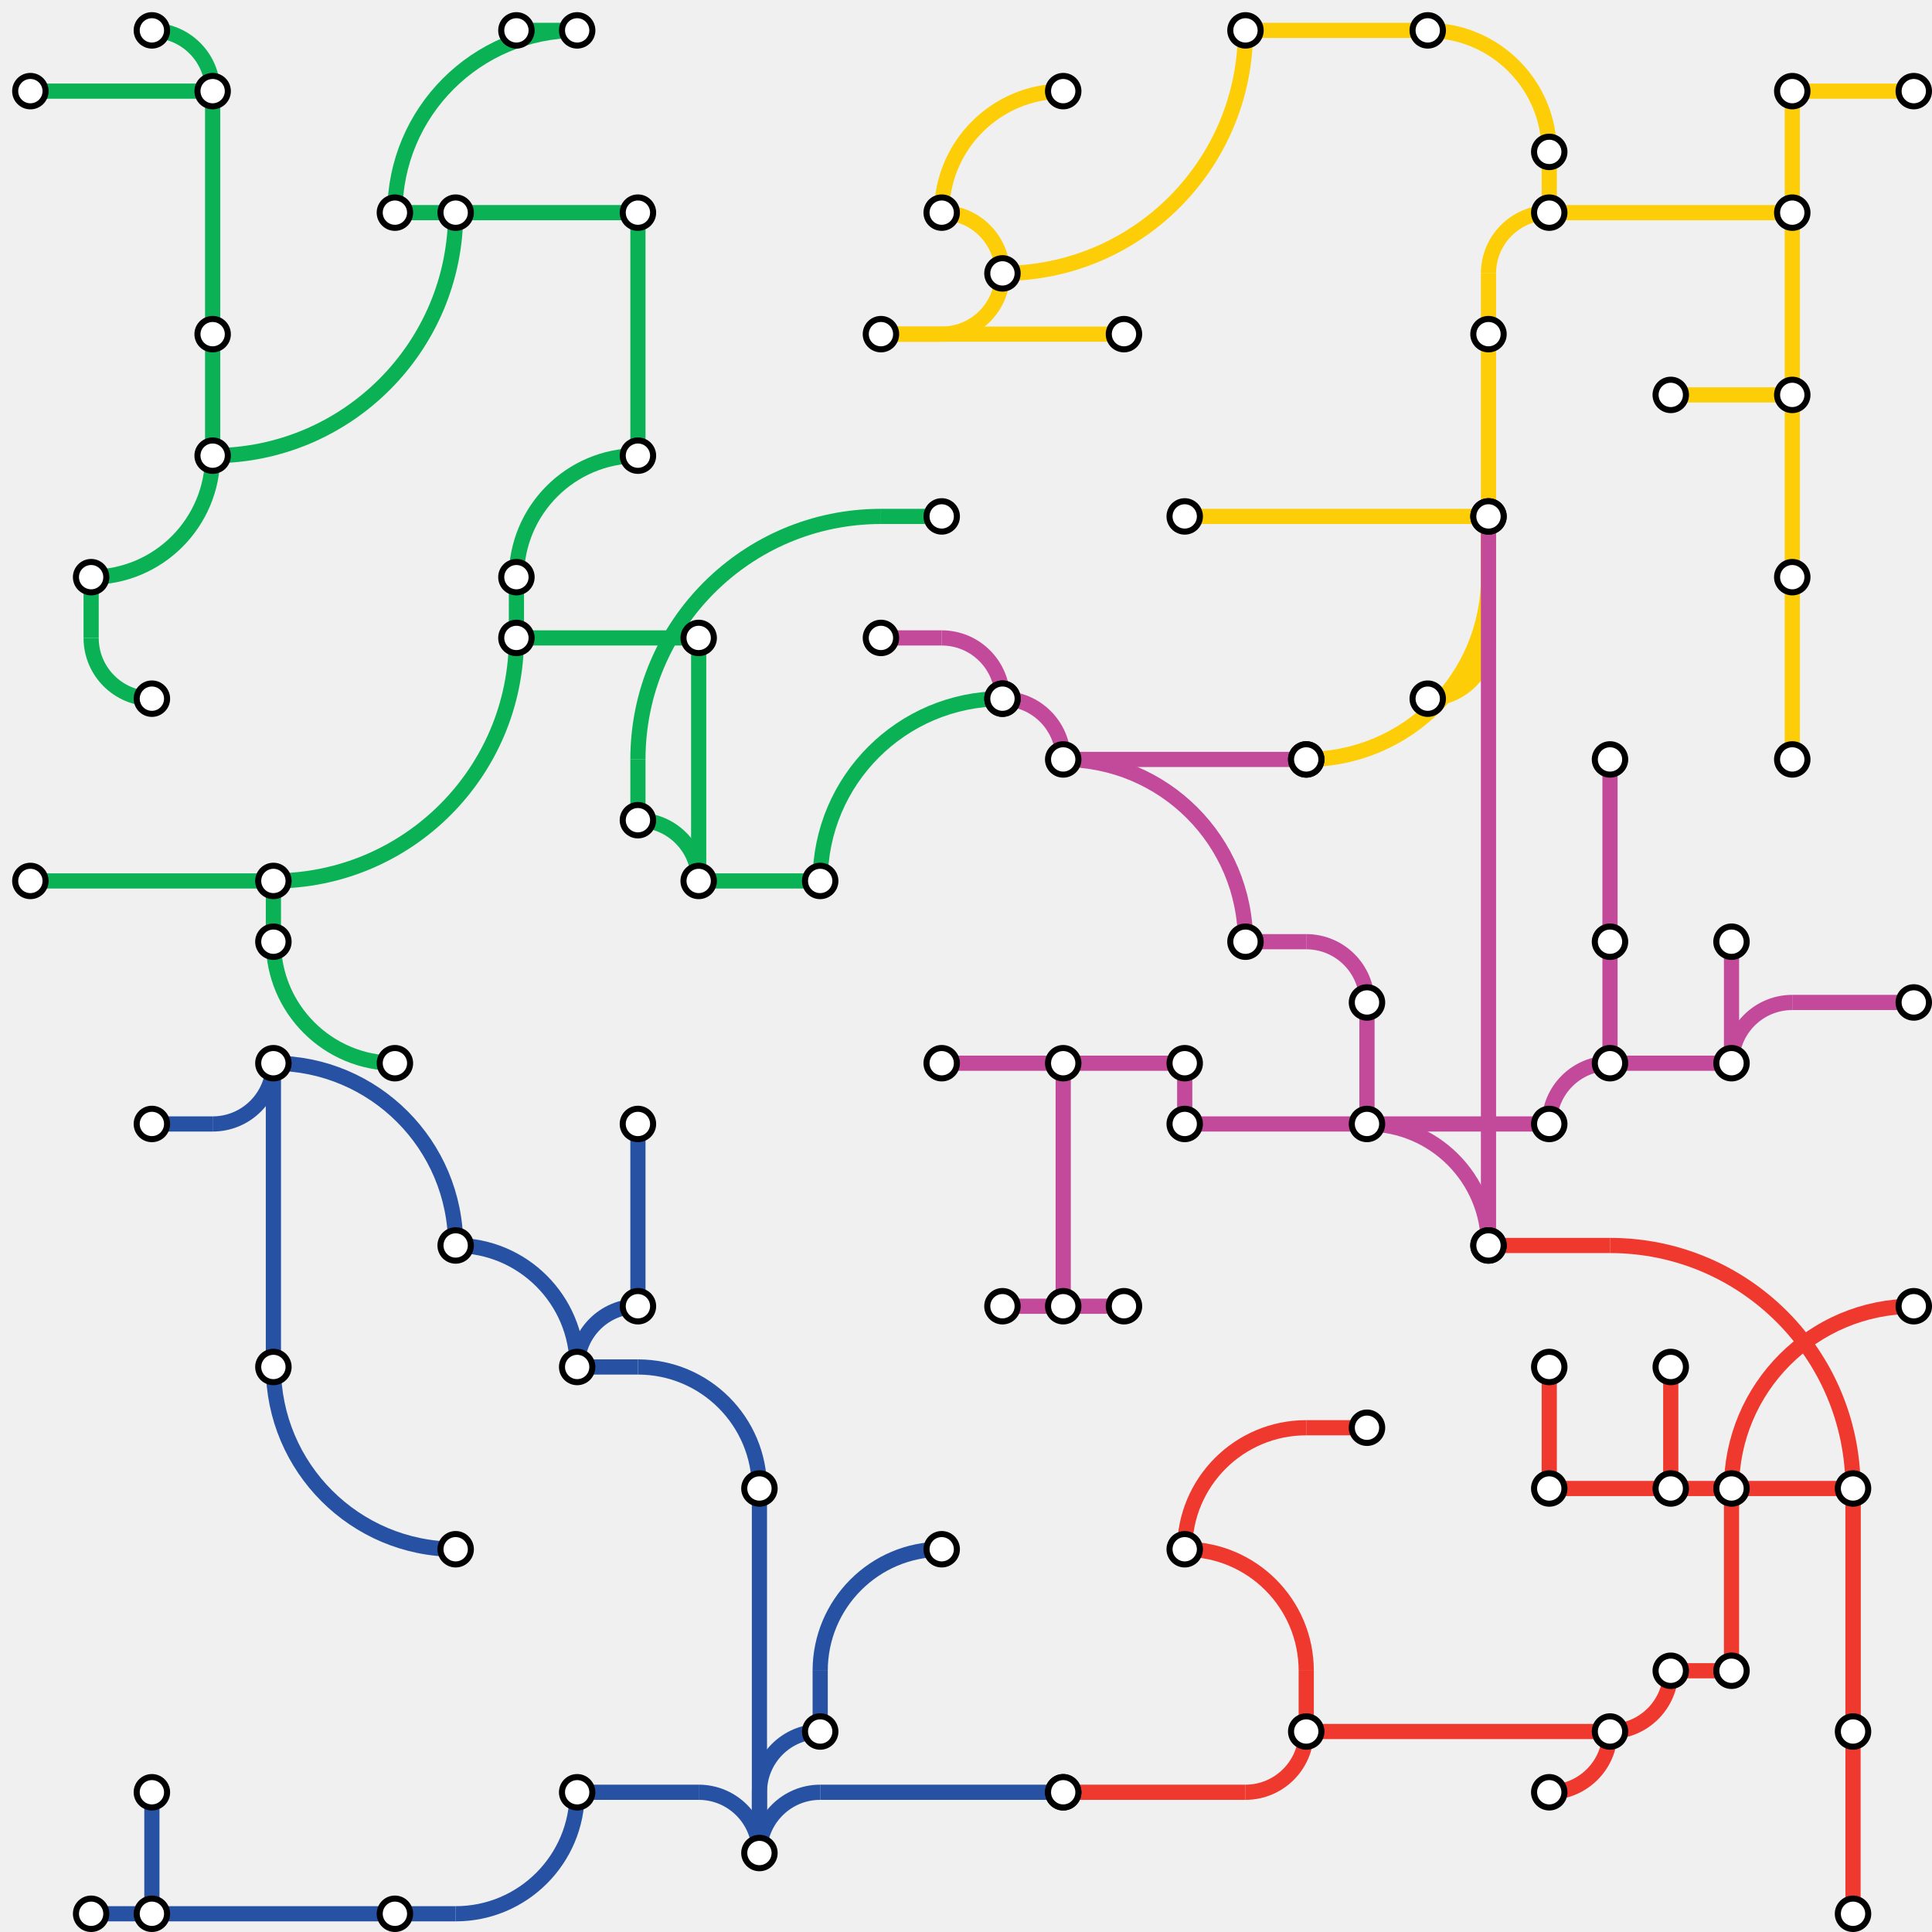
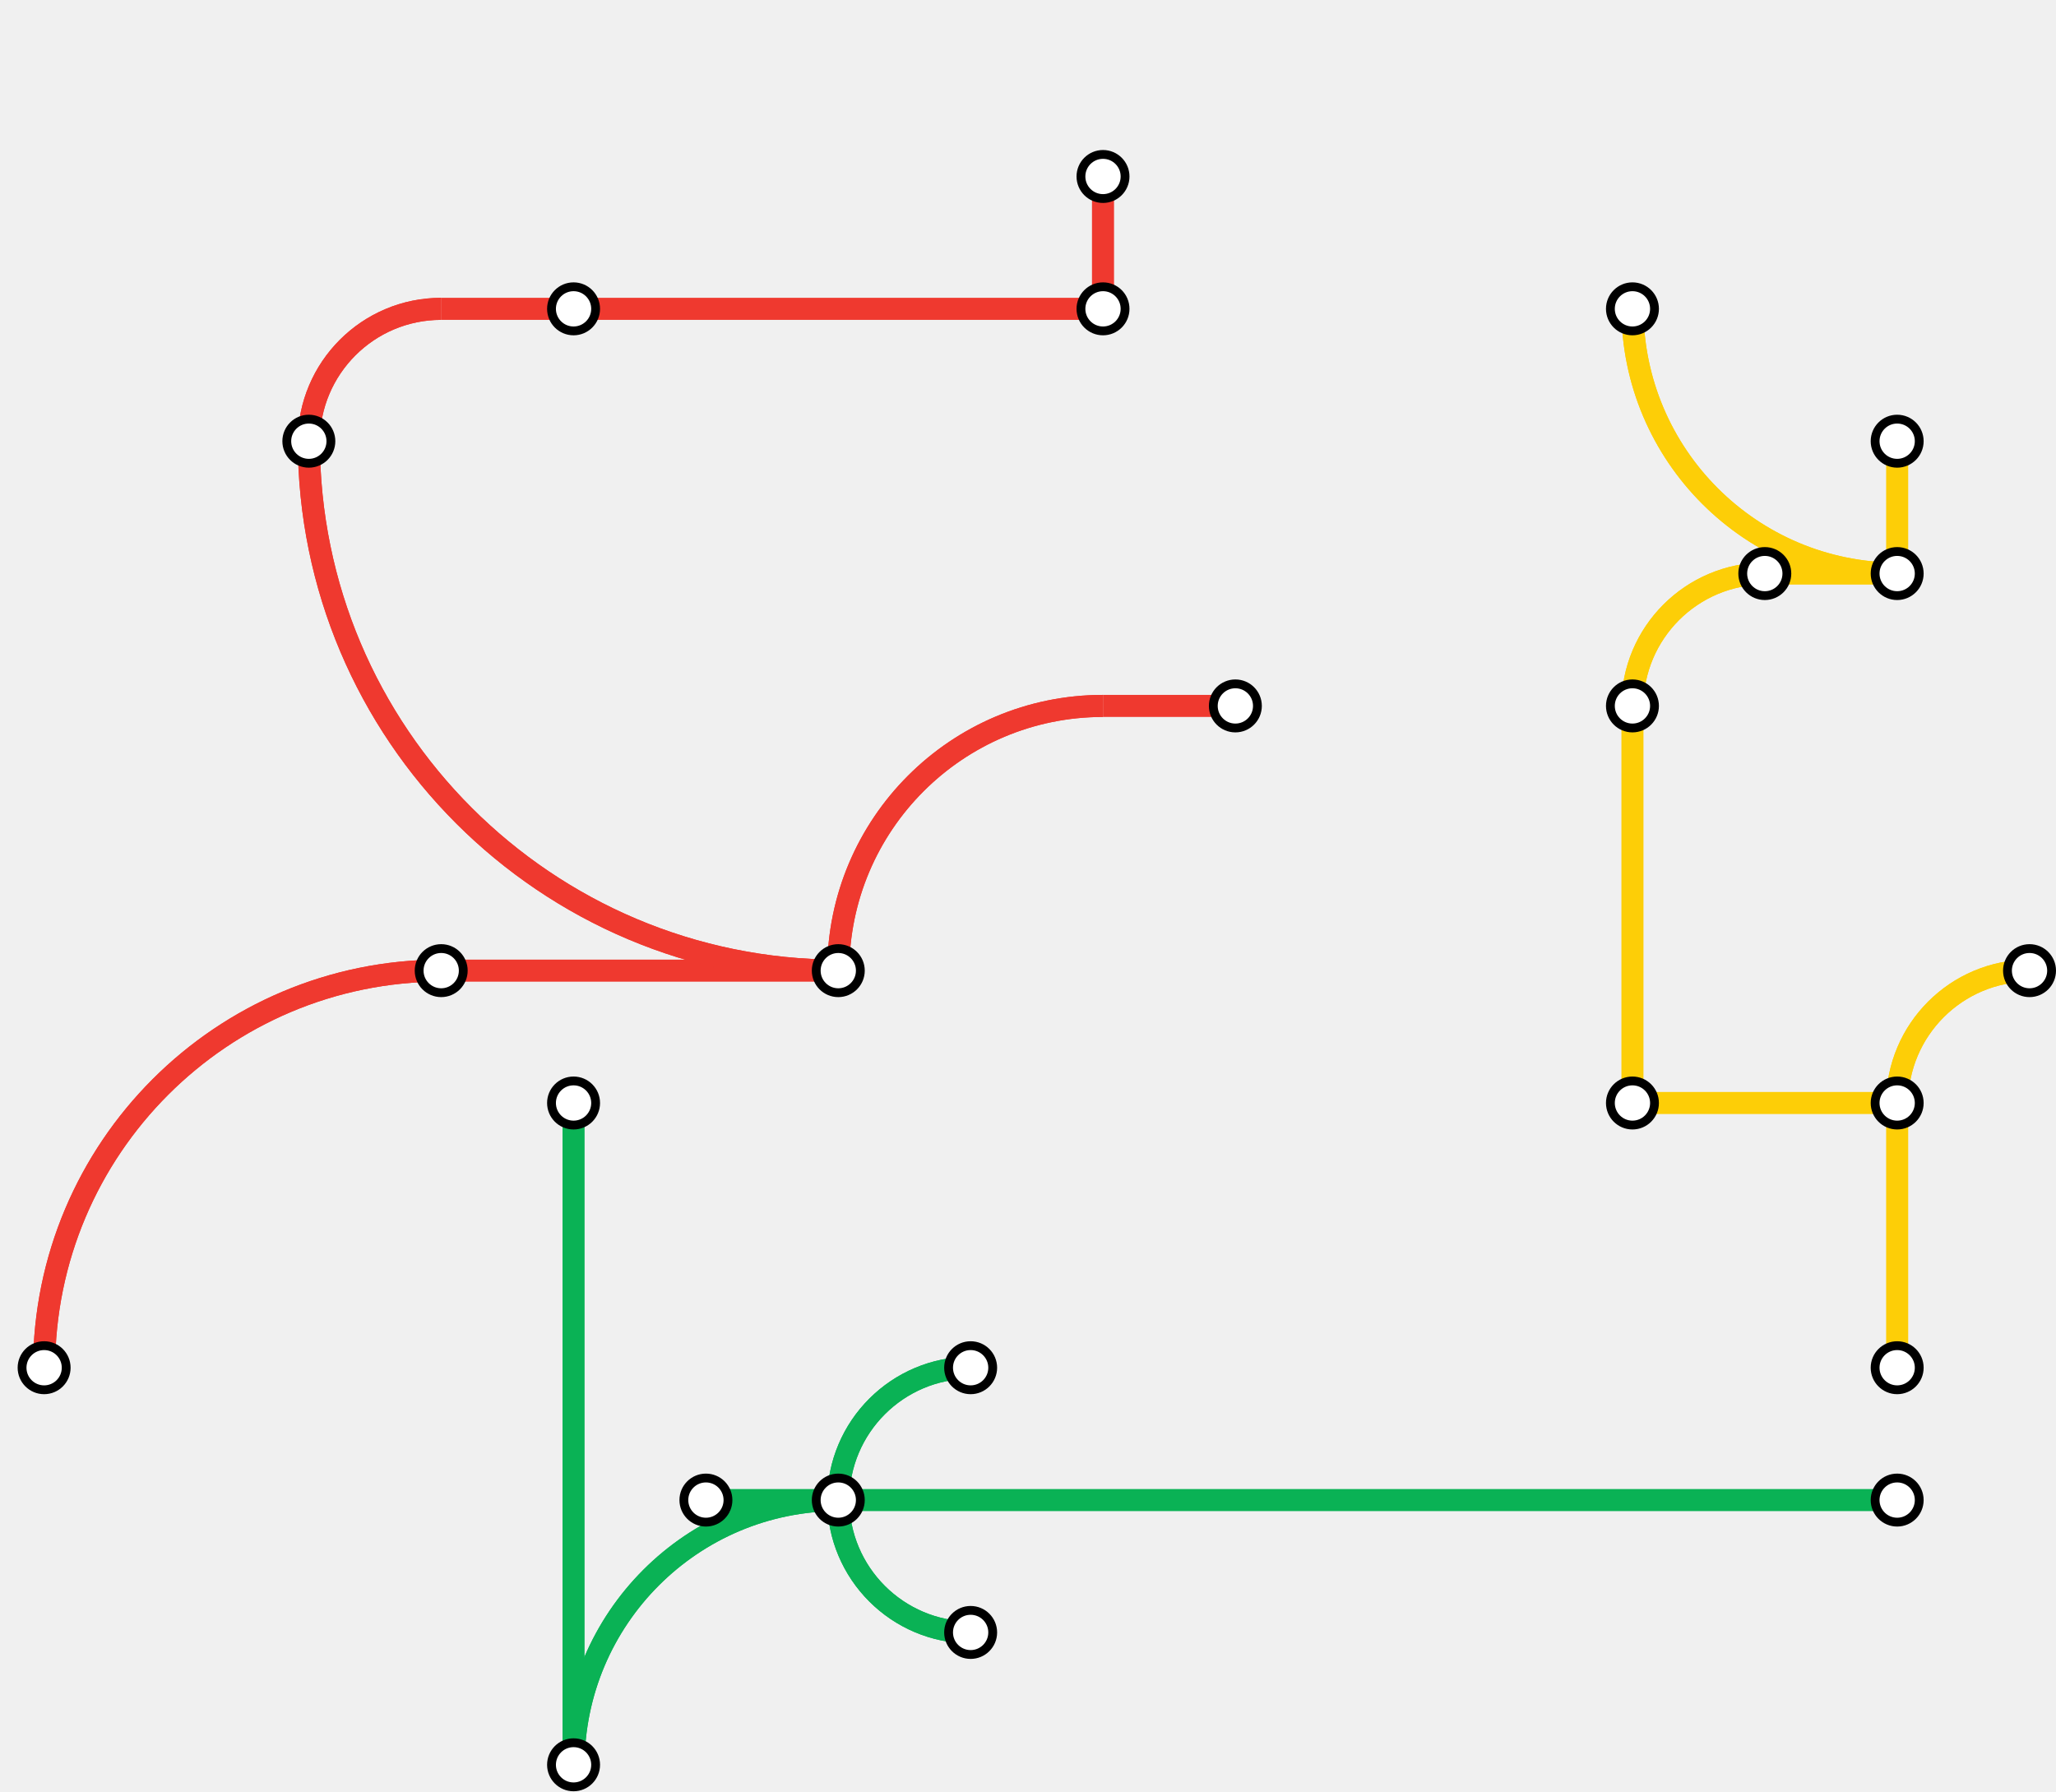
<svg xmlns="http://www.w3.org/2000/svg" baseProfile="tiny" height="100%" version="1.2" width="100%">
  <defs />
-   <line stroke="#fdce07" stroke-width="5" x1="490.0" x2="490.0" y1="170.0" y2="110.0" />
-   <path d="M 490.0,90.0 a 20.0,20.0 0 0,1 20.0,-20.0" fill="none" stroke="#fdce07" stroke-width="5" />
-   <line stroke="#fdce07" stroke-width="5" x1="490.0" x2="490.0" y1="110.0" y2="90.0" />
-   <line stroke="#fdce07" stroke-width="5" x1="510.0" x2="510.0" y1="70.0" y2="70.0" />
-   <line stroke="#fdce07" stroke-width="5" x1="510.0" x2="510.0" y1="70.0" y2="50.0" />
-   <path d="M 510.0,50.0 a 40.0,40.0 0 0,0 -40.0,-40.0" fill="none" stroke="#fdce07" stroke-width="5" />
-   <line stroke="#fdce07" stroke-width="5" x1="510.0" x2="510.0" y1="50.0" y2="50.0" />
-   <line stroke="#fdce07" stroke-width="5" x1="470.0" x2="470.0" y1="10.0" y2="10.0" />
-   <line stroke="#fdce07" stroke-width="5" x1="470.0" x2="410.0" y1="10.0" y2="10.0" />
-   <line stroke="#fdce07" stroke-width="5" x1="510.0" x2="590.0" y1="70.0" y2="70.0" />
-   <line stroke="#fdce07" stroke-width="5" x1="590.0" x2="590.0" y1="70.0" y2="30.0" />
-   <line stroke="#fdce07" stroke-width="5" x1="590.0" x2="630.0" y1="30.0" y2="30.0" />
-   <line stroke="#fdce07" stroke-width="5" x1="590.0" x2="590.0" y1="70.0" y2="130.0" />
-   <line stroke="#fdce07" stroke-width="5" x1="590.0" x2="550.0" y1="130.0" y2="130.0" />
-   <line stroke="#fdce07" stroke-width="5" x1="590.0" x2="590.0" y1="130.0" y2="190.0" />
-   <line stroke="#fdce07" stroke-width="5" x1="590.0" x2="590.0" y1="190.0" y2="250.0" />
-   <line stroke="#fdce07" stroke-width="5" x1="490.0" x2="390.0" y1="170.0" y2="170.0" />
-   <path d="M 410.0,10.0 a 80.0,80.0 0 0,1 -80.0,80.0" fill="none" stroke="#fdce07" stroke-width="5" />
-   <line stroke="#fdce07" stroke-width="5" x1="410.0" x2="410.0" y1="10.0" y2="10.0" />
-   <line stroke="#fdce07" stroke-width="5" x1="330.0" x2="330.0" y1="90.0" y2="90.0" />
-   <path d="M 330.0,90.0 a 20.0,20.0 0 0,0 -20.0,-20.0" fill="none" stroke="#fdce07" stroke-width="5" />
-   <line stroke="#fdce07" stroke-width="5" x1="330.0" x2="330.0" y1="90.0" y2="90.0" />
-   <line stroke="#fdce07" stroke-width="5" x1="310.0" x2="310.0" y1="70.0" y2="70.0" />
-   <path d="M 310.0,70.0 a 40.0,40.0 0 0,1 40.0,-40.0" fill="none" stroke="#fdce07" stroke-width="5" />
-   <line stroke="#fdce07" stroke-width="5" x1="310.0" x2="310.0" y1="70.0" y2="70.0" />
-   <line stroke="#fdce07" stroke-width="5" x1="350.0" x2="350.0" y1="30.0" y2="30.0" />
-   <path d="M 330.0,90.0 a 20.0,20.0 0 0,1 -20.0,20.0" fill="none" stroke="#fdce07" stroke-width="5" />
-   <line stroke="#fdce07" stroke-width="5" x1="330.0" x2="330.0" y1="90.0" y2="90.0" />
-   <line stroke="#fdce07" stroke-width="5" x1="310.0" x2="290.0" y1="110.0" y2="110.0" />
-   <line stroke="#fdce07" stroke-width="5" x1="290.0" x2="370.0" y1="110.0" y2="110.0" />
-   <path d="M 490.0,210.0 a 20.0,20.0 0 0,1 -20.0,20.0" fill="none" stroke="#fdce07" stroke-width="5" />
-   <line stroke="#fdce07" stroke-width="5" x1="490.0" x2="490.0" y1="170.0" y2="210.0" />
-   <line stroke="#fdce07" stroke-width="5" x1="470.0" x2="470.0" y1="230.0" y2="230.0" />
-   <path d="M 490.0,190.0 a 60.0,60.0 0 0,1 -60.0,60.0" fill="none" stroke="#fdce07" stroke-width="5" />
-   <line stroke="#fdce07" stroke-width="5" x1="490.0" x2="490.0" y1="170.0" y2="190.0" />
+   <path d="M 370.0,160.0 a 30.0,30.0 0 0,1 30.0,-30.0" fill="none" stroke="#fdce07" stroke-width="5" />
+   <line stroke="#fdce07" stroke-width="5" x1="370.0" x2="370.0" y1="160.0" y2="160.0" />
+   <path d="M 370.0,160.0 a 30.0,30.0 0 0,1 30.0,-30.0" fill="none" stroke="#fdce07" stroke-width="5" />
+   <line stroke="#fdce07" stroke-width="5" x1="400.0" x2="400.0" y1="130.0" y2="130.0" />
+   <line stroke="#fdce07" stroke-width="5" x1="400.0" x2="430.0" y1="130.0" y2="130.0" />
+   <line stroke="#fdce07" stroke-width="5" x1="430.0" x2="430.0" y1="130.0" y2="100.0" />
+   <path d="M 430.0,130.0 a 60.0,60.0 0 0,1 -60.0,-60.0" fill="none" stroke="#fdce07" stroke-width="5" />
+   <line stroke="#fdce07" stroke-width="5" x1="430.0" x2="430.0" y1="130.0" y2="130.0" />
+   <path d="M 430.0,130.0 a 60.0,60.0 0 0,1 -60.0,-60.0" fill="none" stroke="#fdce07" stroke-width="5" />
+   <line stroke="#fdce07" stroke-width="5" x1="370.0" x2="370.0" y1="70.0" y2="70.0" />
+   <line stroke="#fdce07" stroke-width="5" x1="370.0" x2="370.0" y1="160.0" y2="250.0" />
+   <line stroke="#fdce07" stroke-width="5" x1="370.0" x2="430.0" y1="250.0" y2="250.0" />
+   <path d="M 430.0,250.0 a 30.0,30.0 0 0,1 30.0,-30.0" fill="none" stroke="#fdce07" stroke-width="5" />
  <line stroke="#fdce07" stroke-width="5" x1="430.0" x2="430.0" y1="250.0" y2="250.0" />
-   <line stroke="#ef392f" stroke-width="5" x1="610.0" x2="610.0" y1="570.0" y2="630.0" />
-   <line stroke="#ef392f" stroke-width="5" x1="610.0" x2="610.0" y1="570.0" y2="490.0" />
-   <line stroke="#ef392f" stroke-width="5" x1="610.0" x2="570.0" y1="490.0" y2="490.0" />
-   <line stroke="#ef392f" stroke-width="5" x1="570.0" x2="550.0" y1="490.0" y2="490.0" />
-   <line stroke="#ef392f" stroke-width="5" x1="550.0" x2="550.0" y1="490.0" y2="450.0" />
-   <line stroke="#ef392f" stroke-width="5" x1="550.0" x2="510.0" y1="490.0" y2="490.0" />
-   <line stroke="#ef392f" stroke-width="5" x1="510.0" x2="510.0" y1="490.0" y2="450.0" />
-   <line stroke="#ef392f" stroke-width="5" x1="570.0" x2="570.0" y1="490.0" y2="550.0" />
-   <line stroke="#ef392f" stroke-width="5" x1="570.0" x2="550.0" y1="550.0" y2="550.0" />
-   <path d="M 550.0,550.0 a 20.0,20.0 0 0,1 -20.0,20.0" fill="none" stroke="#ef392f" stroke-width="5" />
-   <line stroke="#ef392f" stroke-width="5" x1="550.0" x2="550.0" y1="550.0" y2="550.0" />
-   <line stroke="#ef392f" stroke-width="5" x1="530.0" x2="530.0" y1="570.0" y2="570.0" />
-   <path d="M 530.0,570.0 a 20.0,20.0 0 0,1 -20.0,20.0" fill="none" stroke="#ef392f" stroke-width="5" />
-   <line stroke="#ef392f" stroke-width="5" x1="530.0" x2="530.0" y1="570.0" y2="570.0" />
-   <line stroke="#ef392f" stroke-width="5" x1="510.0" x2="510.0" y1="590.0" y2="590.0" />
-   <path d="M 570.0,490.0 a 60.0,60.0 0 0,1 60.0,-60.0" fill="none" stroke="#ef392f" stroke-width="5" />
-   <line stroke="#ef392f" stroke-width="5" x1="570.0" x2="570.0" y1="490.0" y2="490.0" />
-   <line stroke="#ef392f" stroke-width="5" x1="630.0" x2="630.0" y1="430.0" y2="430.0" />
-   <line stroke="#ef392f" stroke-width="5" x1="530.0" x2="430.0" y1="570.0" y2="570.0" />
-   <path d="M 430.0,550.0 a 40.0,40.0 0 0,0 -40.0,-40.0" fill="none" stroke="#ef392f" stroke-width="5" />
-   <line stroke="#ef392f" stroke-width="5" x1="430.0" x2="430.0" y1="570.0" y2="550.0" />
-   <line stroke="#ef392f" stroke-width="5" x1="390.0" x2="390.0" y1="510.0" y2="510.0" />
-   <path d="M 390.0,510.0 a 40.0,40.0 0 0,1 40.0,-40.0" fill="none" stroke="#ef392f" stroke-width="5" />
-   <line stroke="#ef392f" stroke-width="5" x1="390.0" x2="390.0" y1="510.0" y2="510.0" />
-   <line stroke="#ef392f" stroke-width="5" x1="430.0" x2="450.0" y1="470.0" y2="470.0" />
-   <path d="M 430.0,570.0 a 20.0,20.0 0 0,1 -20.0,20.0" fill="none" stroke="#ef392f" stroke-width="5" />
-   <line stroke="#ef392f" stroke-width="5" x1="430.0" x2="430.0" y1="570.0" y2="570.0" />
-   <line stroke="#ef392f" stroke-width="5" x1="410.0" x2="350.0" y1="590.0" y2="590.0" />
-   <path d="M 610.0,490.0 a 80.0,80.0 0 0,0 -80.0,-80.0" fill="none" stroke="#ef392f" stroke-width="5" />
-   <line stroke="#ef392f" stroke-width="5" x1="610.0" x2="610.0" y1="570.0" y2="490.0" />
-   <line stroke="#ef392f" stroke-width="5" x1="530.0" x2="490.0" y1="410.0" y2="410.0" />
-   <line stroke="#0ab255" stroke-width="5" x1="270.0" x2="230.0" y1="290.0" y2="290.0" />
-   <path d="M 230.0,290.0 a 20.0,20.0 0 0,0 -20.0,-20.0" fill="none" stroke="#0ab255" stroke-width="5" />
-   <line stroke="#0ab255" stroke-width="5" x1="230.0" x2="230.0" y1="290.0" y2="290.0" />
-   <line stroke="#0ab255" stroke-width="5" x1="210.0" x2="210.0" y1="270.0" y2="270.0" />
-   <line stroke="#0ab255" stroke-width="5" x1="230.0" x2="230.0" y1="290.0" y2="210.0" />
-   <line stroke="#0ab255" stroke-width="5" x1="230.0" x2="170.0" y1="210.0" y2="210.0" />
-   <line stroke="#0ab255" stroke-width="5" x1="170.0" x2="170.0" y1="210.0" y2="190.0" />
-   <path d="M 170.0,190.0 a 40.0,40.0 0 0,1 40.0,-40.0" fill="none" stroke="#0ab255" stroke-width="5" />
-   <line stroke="#0ab255" stroke-width="5" x1="170.0" x2="170.0" y1="190.0" y2="190.0" />
-   <line stroke="#0ab255" stroke-width="5" x1="210.0" x2="210.0" y1="150.0" y2="150.0" />
-   <line stroke="#0ab255" stroke-width="5" x1="210.0" x2="210.0" y1="150.0" y2="70.0" />
-   <line stroke="#0ab255" stroke-width="5" x1="210.0" x2="150.0" y1="70.0" y2="70.0" />
-   <line stroke="#0ab255" stroke-width="5" x1="150.0" x2="130.0" y1="70.0" y2="70.0" />
-   <path d="M 130.0,70.0 a 60.0,60.0 0 0,1 60.0,-60.0" fill="none" stroke="#0ab255" stroke-width="5" />
-   <line stroke="#0ab255" stroke-width="5" x1="130.0" x2="130.0" y1="70.0" y2="70.0" />
-   <line stroke="#0ab255" stroke-width="5" x1="190.0" x2="190.0" y1="10.0" y2="10.0" />
-   <line stroke="#0ab255" stroke-width="5" x1="190.0" x2="170.0" y1="10.0" y2="10.0" />
-   <path d="M 170.0,210.0 a 80.0,80.0 0 0,1 -80.0,80.0" fill="none" stroke="#0ab255" stroke-width="5" />
-   <line stroke="#0ab255" stroke-width="5" x1="170.0" x2="170.0" y1="210.0" y2="210.0" />
-   <line stroke="#0ab255" stroke-width="5" x1="90.0" x2="90.0" y1="290.0" y2="290.0" />
-   <line stroke="#0ab255" stroke-width="5" x1="90.0" x2="90.0" y1="290.0" y2="310.0" />
-   <path d="M 90.0,310.0 a 40.0,40.0 0 0,0 40.0,40.0" fill="none" stroke="#0ab255" stroke-width="5" />
-   <line stroke="#0ab255" stroke-width="5" x1="90.0" x2="90.0" y1="310.0" y2="310.0" />
-   <line stroke="#0ab255" stroke-width="5" x1="130.0" x2="130.0" y1="350.0" y2="350.0" />
-   <line stroke="#0ab255" stroke-width="5" x1="90.0" x2="10.0" y1="290.0" y2="290.0" />
-   <path d="M 150.0,70.0 a 80.0,80.0 0 0,1 -80.0,80.0" fill="none" stroke="#0ab255" stroke-width="5" />
-   <line stroke="#0ab255" stroke-width="5" x1="150.0" x2="150.0" y1="70.0" y2="70.0" />
-   <line stroke="#0ab255" stroke-width="5" x1="70.0" x2="70.0" y1="150.0" y2="150.0" />
-   <line stroke="#0ab255" stroke-width="5" x1="70.0" x2="70.0" y1="150.0" y2="110.0" />
-   <path d="M 70.0,150.0 a 40.0,40.0 0 0,1 -40.0,40.0" fill="none" stroke="#0ab255" stroke-width="5" />
-   <line stroke="#0ab255" stroke-width="5" x1="70.0" x2="70.0" y1="150.0" y2="150.0" />
-   <line stroke="#0ab255" stroke-width="5" x1="30.0" x2="30.0" y1="190.0" y2="190.0" />
-   <line stroke="#0ab255" stroke-width="5" x1="70.0" x2="70.0" y1="110.0" y2="30.0" />
-   <path d="M 70.0,30.0 a 20.0,20.0 0 0,0 -20.0,-20.0" fill="none" stroke="#0ab255" stroke-width="5" />
-   <line stroke="#0ab255" stroke-width="5" x1="70.0" x2="70.0" y1="30.0" y2="30.0" />
-   <line stroke="#0ab255" stroke-width="5" x1="50.0" x2="50.0" y1="10.0" y2="10.0" />
-   <line stroke="#0ab255" stroke-width="5" x1="70.0" x2="10.0" y1="30.0" y2="30.0" />
-   <path d="M 30.0,210.0 a 20.0,20.0 0 0,0 20.0,20.0" fill="none" stroke="#0ab255" stroke-width="5" />
-   <line stroke="#0ab255" stroke-width="5" x1="30.0" x2="30.0" y1="190.0" y2="210.0" />
-   <line stroke="#0ab255" stroke-width="5" x1="50.0" x2="50.0" y1="230.0" y2="230.0" />
-   <path d="M 210.0,250.0 a 80.0,80.0 0 0,1 80.0,-80.0" fill="none" stroke="#0ab255" stroke-width="5" />
-   <line stroke="#0ab255" stroke-width="5" x1="210.0" x2="210.0" y1="270.0" y2="250.0" />
-   <line stroke="#0ab255" stroke-width="5" x1="290.0" x2="310.0" y1="170.0" y2="170.0" />
-   <path d="M 270.0,290.0 a 60.0,60.0 0 0,1 60.0,-60.0" fill="none" stroke="#0ab255" stroke-width="5" />
-   <line stroke="#0ab255" stroke-width="5" x1="270.0" x2="270.0" y1="290.0" y2="290.0" />
-   <line stroke="#0ab255" stroke-width="5" x1="330.0" x2="330.0" y1="230.0" y2="230.0" />
-   <path d="M 490.0,410.0 a 40.0,40.0 0 0,0 -40.0,-40.0" fill="none" stroke="#c3499b" stroke-width="5" />
-   <line stroke="#c3499b" stroke-width="5" x1="490.0" x2="490.0" y1="410.0" y2="410.0" />
-   <line stroke="#c3499b" stroke-width="5" x1="450.0" x2="450.0" y1="370.0" y2="370.0" />
-   <line stroke="#c3499b" stroke-width="5" x1="450.0" x2="450.0" y1="370.0" y2="330.0" />
-   <line stroke="#c3499b" stroke-width="5" x1="450.0" x2="510.0" y1="370.0" y2="370.0" />
-   <path d="M 510.0,370.0 a 20.0,20.0 0 0,1 20.0,-20.0" fill="none" stroke="#c3499b" stroke-width="5" />
-   <line stroke="#c3499b" stroke-width="5" x1="510.0" x2="510.0" y1="370.0" y2="370.0" />
-   <line stroke="#c3499b" stroke-width="5" x1="530.0" x2="530.0" y1="350.0" y2="350.0" />
-   <line stroke="#c3499b" stroke-width="5" x1="530.0" x2="570.0" y1="350.0" y2="350.0" />
-   <line stroke="#c3499b" stroke-width="5" x1="570.0" x2="570.0" y1="350.0" y2="310.0" />
-   <line stroke="#c3499b" stroke-width="5" x1="530.0" x2="530.0" y1="350.0" y2="310.0" />
-   <line stroke="#c3499b" stroke-width="5" x1="530.0" x2="530.0" y1="310.0" y2="250.0" />
-   <line stroke="#c3499b" stroke-width="5" x1="450.0" x2="390.0" y1="370.0" y2="370.0" />
-   <line stroke="#c3499b" stroke-width="5" x1="390.0" x2="390.0" y1="370.0" y2="350.0" />
-   <line stroke="#c3499b" stroke-width="5" x1="390.0" x2="350.0" y1="350.0" y2="350.0" />
-   <line stroke="#c3499b" stroke-width="5" x1="350.0" x2="310.0" y1="350.0" y2="350.0" />
-   <line stroke="#c3499b" stroke-width="5" x1="350.0" x2="350.0" y1="350.0" y2="430.0" />
-   <line stroke="#c3499b" stroke-width="5" x1="350.0" x2="370.0" y1="430.0" y2="430.0" />
-   <line stroke="#c3499b" stroke-width="5" x1="350.0" x2="330.0" y1="430.0" y2="430.0" />
-   <path d="M 450.0,330.0 a 20.0,20.0 0 0,0 -20.0,-20.0" fill="none" stroke="#c3499b" stroke-width="5" />
-   <line stroke="#c3499b" stroke-width="5" x1="450.0" x2="450.0" y1="330.0" y2="330.0" />
-   <line stroke="#c3499b" stroke-width="5" x1="430.0" x2="410.0" y1="310.0" y2="310.0" />
-   <path d="M 410.0,310.0 a 60.0,60.0 0 0,0 -60.0,-60.0" fill="none" stroke="#c3499b" stroke-width="5" />
-   <line stroke="#c3499b" stroke-width="5" x1="410.0" x2="410.0" y1="310.0" y2="310.0" />
-   <line stroke="#c3499b" stroke-width="5" x1="350.0" x2="350.0" y1="250.0" y2="250.0" />
-   <path d="M 350.0,250.0 a 20.0,20.0 0 0,0 -20.0,-20.0" fill="none" stroke="#c3499b" stroke-width="5" />
-   <line stroke="#c3499b" stroke-width="5" x1="350.0" x2="350.0" y1="250.0" y2="250.0" />
-   <line stroke="#c3499b" stroke-width="5" x1="330.0" x2="330.0" y1="230.0" y2="230.0" />
-   <line stroke="#c3499b" stroke-width="5" x1="350.0" x2="430.0" y1="250.0" y2="250.0" />
-   <path d="M 330.0,230.0 a 20.0,20.0 0 0,0 -20.0,-20.0" fill="none" stroke="#c3499b" stroke-width="5" />
-   <line stroke="#c3499b" stroke-width="5" x1="330.0" x2="330.0" y1="230.0" y2="230.0" />
-   <line stroke="#c3499b" stroke-width="5" x1="310.0" x2="290.0" y1="210.0" y2="210.0" />
-   <path d="M 570.0,350.0 a 20.0,20.0 0 0,1 20.0,-20.0" fill="none" stroke="#c3499b" stroke-width="5" />
-   <line stroke="#c3499b" stroke-width="5" x1="570.0" x2="570.0" y1="350.0" y2="350.0" />
-   <line stroke="#c3499b" stroke-width="5" x1="590.0" x2="630.0" y1="330.0" y2="330.0" />
-   <line stroke="#c3499b" stroke-width="5" x1="490.0" x2="490.0" y1="410.0" y2="170.0" />
-   <path d="M 250.0,590.0 a 20.0,20.0 0 0,1 20.0,-20.0" fill="none" stroke="#2752a4" stroke-width="5" />
-   <line stroke="#2752a4" stroke-width="5" x1="250.0" x2="250.0" y1="610.0" y2="590.0" />
-   <line stroke="#2752a4" stroke-width="5" x1="270.0" x2="270.0" y1="570.0" y2="570.0" />
-   <line stroke="#2752a4" stroke-width="5" x1="250.0" x2="250.0" y1="610.0" y2="490.0" />
-   <path d="M 250.0,490.0 a 40.0,40.0 0 0,0 -40.0,-40.0" fill="none" stroke="#2752a4" stroke-width="5" />
-   <line stroke="#2752a4" stroke-width="5" x1="250.0" x2="250.0" y1="490.0" y2="490.0" />
-   <line stroke="#2752a4" stroke-width="5" x1="210.0" x2="190.0" y1="450.0" y2="450.0" />
-   <path d="M 190.0,450.0 a 20.0,20.0 0 0,1 20.0,-20.0" fill="none" stroke="#2752a4" stroke-width="5" />
-   <line stroke="#2752a4" stroke-width="5" x1="190.0" x2="190.0" y1="450.0" y2="450.0" />
-   <line stroke="#2752a4" stroke-width="5" x1="210.0" x2="210.0" y1="430.0" y2="430.0" />
-   <path d="M 190.0,450.0 a 40.0,40.0 0 0,0 -40.0,-40.0" fill="none" stroke="#2752a4" stroke-width="5" />
-   <line stroke="#2752a4" stroke-width="5" x1="190.0" x2="190.0" y1="450.0" y2="450.0" />
-   <line stroke="#2752a4" stroke-width="5" x1="150.0" x2="150.0" y1="410.0" y2="410.0" />
-   <line stroke="#2752a4" stroke-width="5" x1="210.0" x2="210.0" y1="430.0" y2="370.0" />
-   <path d="M 150.0,410.0 a 60.0,60.0 0 0,0 -60.0,-60.0" fill="none" stroke="#2752a4" stroke-width="5" />
-   <line stroke="#2752a4" stroke-width="5" x1="150.0" x2="150.0" y1="410.0" y2="410.0" />
-   <line stroke="#2752a4" stroke-width="5" x1="90.0" x2="90.0" y1="350.0" y2="350.0" />
-   <path d="M 90.0,350.0 a 20.0,20.0 0 0,1 -20.0,20.0" fill="none" stroke="#2752a4" stroke-width="5" />
-   <line stroke="#2752a4" stroke-width="5" x1="90.0" x2="90.0" y1="350.0" y2="350.0" />
-   <line stroke="#2752a4" stroke-width="5" x1="70.0" x2="50.0" y1="370.0" y2="370.0" />
-   <line stroke="#2752a4" stroke-width="5" x1="90.0" x2="90.0" y1="350.0" y2="450.0" />
-   <path d="M 90.0,450.0 a 60.0,60.0 0 0,0 60.0,60.0" fill="none" stroke="#2752a4" stroke-width="5" />
-   <line stroke="#2752a4" stroke-width="5" x1="90.0" x2="90.0" y1="450.0" y2="450.0" />
-   <line stroke="#2752a4" stroke-width="5" x1="150.0" x2="150.0" y1="510.0" y2="510.0" />
-   <path d="M 270.0,550.0 a 40.0,40.0 0 0,1 40.0,-40.0" fill="none" stroke="#2752a4" stroke-width="5" />
-   <line stroke="#2752a4" stroke-width="5" x1="270.0" x2="270.0" y1="570.0" y2="550.0" />
-   <line stroke="#2752a4" stroke-width="5" x1="310.0" x2="310.0" y1="510.0" y2="510.0" />
-   <path d="M 250.0,610.0 a 20.0,20.0 0 0,0 -20.0,-20.0" fill="none" stroke="#2752a4" stroke-width="5" />
-   <line stroke="#2752a4" stroke-width="5" x1="250.0" x2="250.0" y1="610.0" y2="610.0" />
-   <line stroke="#2752a4" stroke-width="5" x1="230.0" x2="190.0" y1="590.0" y2="590.0" />
-   <path d="M 190.0,590.0 a 40.0,40.0 0 0,1 -40.0,40.0" fill="none" stroke="#2752a4" stroke-width="5" />
-   <line stroke="#2752a4" stroke-width="5" x1="190.0" x2="190.0" y1="590.0" y2="590.0" />
-   <line stroke="#2752a4" stroke-width="5" x1="150.0" x2="130.0" y1="630.0" y2="630.0" />
-   <line stroke="#2752a4" stroke-width="5" x1="130.0" x2="50.0" y1="630.0" y2="630.0" />
-   <line stroke="#2752a4" stroke-width="5" x1="50.0" x2="30.0" y1="630.0" y2="630.0" />
-   <line stroke="#2752a4" stroke-width="5" x1="50.0" x2="50.0" y1="630.0" y2="590.0" />
-   <path d="M 250.0,610.0 a 20.0,20.0 0 0,1 20.0,-20.0" fill="none" stroke="#2752a4" stroke-width="5" />
-   <line stroke="#2752a4" stroke-width="5" x1="250.0" x2="250.0" y1="610.0" y2="610.0" />
-   <line stroke="#2752a4" stroke-width="5" x1="270.0" x2="350.0" y1="590.0" y2="590.0" />
-   <circle cx="490.0" cy="170.0" fill="white" r="5" stroke="black" stroke-width="2" />
-   <circle cx="590.0" cy="250.0" fill="white" r="5" stroke="black" stroke-width="2" />
-   <circle cx="510.0" cy="50.0" fill="white" r="5" stroke="black" stroke-width="2" />
-   <circle cx="590.0" cy="30.0" fill="white" r="5" stroke="black" stroke-width="2" />
-   <circle cx="330.0" cy="90.0" fill="white" r="5" stroke="black" stroke-width="2" />
-   <circle cx="490.0" cy="110.0" fill="white" r="5" stroke="black" stroke-width="2" />
-   <circle cx="590.0" cy="70.0" fill="white" r="5" stroke="black" stroke-width="2" />
-   <circle cx="350.0" cy="30.0" fill="white" r="5" stroke="black" stroke-width="2" />
-   <circle cx="390.0" cy="170.0" fill="white" r="5" stroke="black" stroke-width="2" />
-   <circle cx="470.0" cy="230.0" fill="white" r="5" stroke="black" stroke-width="2" />
-   <circle cx="550.0" cy="130.0" fill="white" r="5" stroke="black" stroke-width="2" />
-   <circle cx="310.0" cy="70.0" fill="white" r="5" stroke="black" stroke-width="2" />
-   <circle cx="590.0" cy="130.0" fill="white" r="5" stroke="black" stroke-width="2" />
-   <circle cx="290.0" cy="110.0" fill="white" r="5" stroke="black" stroke-width="2" />
-   <circle cx="590.0" cy="190.0" fill="white" r="5" stroke="black" stroke-width="2" />
-   <circle cx="470.0" cy="10.0" fill="white" r="5" stroke="black" stroke-width="2" />
-   <circle cx="510.0" cy="70.0" fill="white" r="5" stroke="black" stroke-width="2" />
-   <circle cx="410.0" cy="10.0" fill="white" r="5" stroke="black" stroke-width="2" />
-   <circle cx="370.0" cy="110.0" fill="white" r="5" stroke="black" stroke-width="2" />
-   <circle cx="630.0" cy="30.0" fill="white" r="5" stroke="black" stroke-width="2" />
+   <path d="M 430.0,250.0 a 30.0,30.0 0 0,1 30.0,-30.0" fill="none" stroke="#fdce07" stroke-width="5" />
+   <line stroke="#fdce07" stroke-width="5" x1="460.0" x2="460.0" y1="220.0" y2="220.0" />
+   <line stroke="#fdce07" stroke-width="5" x1="430.0" x2="430.0" y1="250.0" y2="310.0" />
+   <path d="M 10.0,310.0 a 90.0,90.0 0 0,1 90.0,-90.0" fill="none" stroke="#ef392f" stroke-width="5" />
+   <line stroke="#ef392f" stroke-width="5" x1="10.0" x2="10.0" y1="310.0" y2="310.0" />
+   <path d="M 10.0,310.0 a 90.0,90.0 0 0,1 90.0,-90.0" fill="none" stroke="#ef392f" stroke-width="5" />
+   <line stroke="#ef392f" stroke-width="5" x1="100.0" x2="100.0" y1="220.0" y2="220.0" />
+   <line stroke="#ef392f" stroke-width="5" x1="100.0" x2="190.0" y1="220.0" y2="220.0" />
+   <path d="M 190.0,220.0 a 120.0,120.0 0 0,1 -120.0,-120.0" fill="none" stroke="#ef392f" stroke-width="5" />
+   <line stroke="#ef392f" stroke-width="5" x1="190.0" x2="190.0" y1="220.0" y2="220.0" />
+   <path d="M 190.0,220.0 a 120.0,120.0 0 0,1 -120.0,-120.0" fill="none" stroke="#ef392f" stroke-width="5" />
+   <line stroke="#ef392f" stroke-width="5" x1="70.0" x2="70.0" y1="100.0" y2="100.0" />
+   <path d="M 70.0,100.0 a 30.0,30.0 0 0,1 30.0,-30.0" fill="none" stroke="#ef392f" stroke-width="5" />
+   <line stroke="#ef392f" stroke-width="5" x1="70.0" x2="70.0" y1="100.0" y2="100.0" />
+   <path d="M 70.0,100.0 a 30.0,30.0 0 0,1 30.0,-30.0" fill="none" stroke="#ef392f" stroke-width="5" />
+   <line stroke="#ef392f" stroke-width="5" x1="100.0" x2="130.0" y1="70.0" y2="70.0" />
+   <line stroke="#ef392f" stroke-width="5" x1="130.0" x2="250.0" y1="70.0" y2="70.0" />
+   <line stroke="#ef392f" stroke-width="5" x1="250.0" x2="250.0" y1="70.0" y2="40.0" />
+   <path d="M 190.0,220.0 a 60.0,60.0 0 0,1 60.0,-60.0" fill="none" stroke="#ef392f" stroke-width="5" />
+   <line stroke="#ef392f" stroke-width="5" x1="190.0" x2="190.0" y1="220.0" y2="220.0" />
+   <path d="M 190.0,220.0 a 60.0,60.0 0 0,1 60.0,-60.0" fill="none" stroke="#ef392f" stroke-width="5" />
+   <line stroke="#ef392f" stroke-width="5" x1="250.0" x2="280.0" y1="160.0" y2="160.0" />
+   <line stroke="#0ab255" stroke-width="5" x1="190.0" x2="160.0" y1="340.0" y2="340.0" />
+   <path d="M 190.0,340.0 a 30.0,30.0 0 0,0 30.0,30.0" fill="none" stroke="#0ab255" stroke-width="5" />
+   <line stroke="#0ab255" stroke-width="5" x1="190.0" x2="190.0" y1="340.0" y2="340.0" />
+   <path d="M 190.0,340.0 a 30.0,30.0 0 0,0 30.0,30.0" fill="none" stroke="#0ab255" stroke-width="5" />
+   <line stroke="#0ab255" stroke-width="5" x1="220.0" x2="220.0" y1="370.0" y2="370.0" />
+   <path d="M 190.0,340.0 a 30.0,30.0 0 0,1 30.0,-30.0" fill="none" stroke="#0ab255" stroke-width="5" />
+   <line stroke="#0ab255" stroke-width="5" x1="190.0" x2="190.0" y1="340.0" y2="340.0" />
+   <path d="M 190.0,340.0 a 30.0,30.0 0 0,1 30.0,-30.0" fill="none" stroke="#0ab255" stroke-width="5" />
+   <line stroke="#0ab255" stroke-width="5" x1="220.0" x2="220.0" y1="310.0" y2="310.0" />
+   <path d="M 190.0,340.0 a 60.0,60.0 0 0,0 -60.0,60.0" fill="none" stroke="#0ab255" stroke-width="5" />
+   <line stroke="#0ab255" stroke-width="5" x1="190.0" x2="190.0" y1="340.0" y2="340.0" />
+   <path d="M 190.0,340.0 a 60.0,60.0 0 0,0 -60.0,60.0" fill="none" stroke="#0ab255" stroke-width="5" />
+   <line stroke="#0ab255" stroke-width="5" x1="130.0" x2="130.0" y1="400.0" y2="400.0" />
+   <line stroke="#0ab255" stroke-width="5" x1="130.0" x2="130.0" y1="400.0" y2="250.0" />
+   <line stroke="#0ab255" stroke-width="5" x1="190.0" x2="430.0" y1="340.0" y2="340.0" />
+   <circle cx="370.0" cy="160.0" fill="white" r="5" stroke="black" stroke-width="2" />
+   <circle cx="370.0" cy="70.0" fill="white" r="5" stroke="black" stroke-width="2" />
+   <circle cx="430.0" cy="100.0" fill="white" r="5" stroke="black" stroke-width="2" />
+   <circle cx="460.0" cy="220.0" fill="white" r="5" stroke="black" stroke-width="2" />
+   <circle cx="370.0" cy="250.0" fill="white" r="5" stroke="black" stroke-width="2" />
+   <circle cx="400.0" cy="130.0" fill="white" r="5" stroke="black" stroke-width="2" />
+   <circle cx="430.0" cy="130.0" fill="white" r="5" stroke="black" stroke-width="2" />
  <circle cx="430.0" cy="250.0" fill="white" r="5" stroke="black" stroke-width="2" />
-   <circle cx="610.0" cy="570.0" fill="white" r="5" stroke="black" stroke-width="2" />
-   <circle cx="610.0" cy="630.0" fill="white" r="5" stroke="black" stroke-width="2" />
-   <circle cx="390.0" cy="510.0" fill="white" r="5" stroke="black" stroke-width="2" />
-   <circle cx="510.0" cy="590.0" fill="white" r="5" stroke="black" stroke-width="2" />
-   <circle cx="570.0" cy="550.0" fill="white" r="5" stroke="black" stroke-width="2" />
-   <circle cx="570.0" cy="490.0" fill="white" r="5" stroke="black" stroke-width="2" />
-   <circle cx="430.0" cy="570.0" fill="white" r="5" stroke="black" stroke-width="2" />
-   <circle cx="350.0" cy="590.0" fill="white" r="5" stroke="black" stroke-width="2" />
-   <circle cx="550.0" cy="450.0" fill="white" r="5" stroke="black" stroke-width="2" />
-   <circle cx="510.0" cy="490.0" fill="white" r="5" stroke="black" stroke-width="2" />
-   <circle cx="630.0" cy="430.0" fill="white" r="5" stroke="black" stroke-width="2" />
-   <circle cx="530.0" cy="570.0" fill="white" r="5" stroke="black" stroke-width="2" />
-   <circle cx="450.0" cy="470.0" fill="white" r="5" stroke="black" stroke-width="2" />
-   <circle cx="550.0" cy="490.0" fill="white" r="5" stroke="black" stroke-width="2" />
-   <circle cx="610.0" cy="490.0" fill="white" r="5" stroke="black" stroke-width="2" />
-   <circle cx="550.0" cy="550.0" fill="white" r="5" stroke="black" stroke-width="2" />
-   <circle cx="510.0" cy="450.0" fill="white" r="5" stroke="black" stroke-width="2" />
-   <circle cx="490.0" cy="410.0" fill="white" r="5" stroke="black" stroke-width="2" />
-   <circle cx="270.0" cy="290.0" fill="white" r="5" stroke="black" stroke-width="2" />
-   <circle cx="30.0" cy="190.0" fill="white" r="5" stroke="black" stroke-width="2" />
-   <circle cx="170.0" cy="190.0" fill="white" r="5" stroke="black" stroke-width="2" />
-   <circle cx="310.0" cy="170.0" fill="white" r="5" stroke="black" stroke-width="2" />
-   <circle cx="230.0" cy="290.0" fill="white" r="5" stroke="black" stroke-width="2" />
-   <circle cx="90.0" cy="290.0" fill="white" r="5" stroke="black" stroke-width="2" />
-   <circle cx="190.0" cy="10.0" fill="white" r="5" stroke="black" stroke-width="2" />
-   <circle cx="90.0" cy="310.0" fill="white" r="5" stroke="black" stroke-width="2" />
-   <circle cx="70.0" cy="30.0" fill="white" r="5" stroke="black" stroke-width="2" />
-   <circle cx="170.0" cy="10.0" fill="white" r="5" stroke="black" stroke-width="2" />
-   <circle cx="70.0" cy="110.0" fill="white" r="5" stroke="black" stroke-width="2" />
-   <circle cx="50.0" cy="230.0" fill="white" r="5" stroke="black" stroke-width="2" />
-   <circle cx="70.0" cy="150.0" fill="white" r="5" stroke="black" stroke-width="2" />
-   <circle cx="230.0" cy="210.0" fill="white" r="5" stroke="black" stroke-width="2" />
-   <circle cx="210.0" cy="70.0" fill="white" r="5" stroke="black" stroke-width="2" />
-   <circle cx="130.0" cy="350.0" fill="white" r="5" stroke="black" stroke-width="2" />
-   <circle cx="170.0" cy="210.0" fill="white" r="5" stroke="black" stroke-width="2" />
-   <circle cx="10.0" cy="290.0" fill="white" r="5" stroke="black" stroke-width="2" />
-   <circle cx="10.0" cy="30.0" fill="white" r="5" stroke="black" stroke-width="2" />
-   <circle cx="210.0" cy="270.0" fill="white" r="5" stroke="black" stroke-width="2" />
-   <circle cx="50.0" cy="10.0" fill="white" r="5" stroke="black" stroke-width="2" />
+   <circle cx="430.0" cy="310.0" fill="white" r="5" stroke="black" stroke-width="2" />
+   <circle cx="10.0" cy="310.0" fill="white" r="5" stroke="black" stroke-width="2" />
  <circle cx="130.0" cy="70.0" fill="white" r="5" stroke="black" stroke-width="2" />
-   <circle cx="150.0" cy="70.0" fill="white" r="5" stroke="black" stroke-width="2" />
-   <circle cx="210.0" cy="150.0" fill="white" r="5" stroke="black" stroke-width="2" />
-   <circle cx="330.0" cy="230.0" fill="white" r="5" stroke="black" stroke-width="2" />
-   <circle cx="490.0" cy="410.0" fill="white" r="5" stroke="black" stroke-width="2" />
-   <circle cx="570.0" cy="310.0" fill="white" r="5" stroke="black" stroke-width="2" />
-   <circle cx="330.0" cy="230.0" fill="white" r="5" stroke="black" stroke-width="2" />
-   <circle cx="310.0" cy="350.0" fill="white" r="5" stroke="black" stroke-width="2" />
-   <circle cx="530.0" cy="350.0" fill="white" r="5" stroke="black" stroke-width="2" />
-   <circle cx="370.0" cy="430.0" fill="white" r="5" stroke="black" stroke-width="2" />
-   <circle cx="570.0" cy="350.0" fill="white" r="5" stroke="black" stroke-width="2" />
-   <circle cx="510.0" cy="370.0" fill="white" r="5" stroke="black" stroke-width="2" />
-   <circle cx="450.0" cy="370.0" fill="white" r="5" stroke="black" stroke-width="2" />
-   <circle cx="390.0" cy="350.0" fill="white" r="5" stroke="black" stroke-width="2" />
-   <circle cx="410.0" cy="310.0" fill="white" r="5" stroke="black" stroke-width="2" />
-   <circle cx="350.0" cy="430.0" fill="white" r="5" stroke="black" stroke-width="2" />
-   <circle cx="630.0" cy="330.0" fill="white" r="5" stroke="black" stroke-width="2" />
-   <circle cx="330.0" cy="430.0" fill="white" r="5" stroke="black" stroke-width="2" />
-   <circle cx="350.0" cy="350.0" fill="white" r="5" stroke="black" stroke-width="2" />
-   <circle cx="530.0" cy="250.0" fill="white" r="5" stroke="black" stroke-width="2" />
-   <circle cx="430.0" cy="250.0" fill="white" r="5" stroke="black" stroke-width="2" />
-   <circle cx="390.0" cy="370.0" fill="white" r="5" stroke="black" stroke-width="2" />
-   <circle cx="530.0" cy="310.0" fill="white" r="5" stroke="black" stroke-width="2" />
-   <circle cx="450.0" cy="330.0" fill="white" r="5" stroke="black" stroke-width="2" />
-   <circle cx="350.0" cy="250.0" fill="white" r="5" stroke="black" stroke-width="2" />
-   <circle cx="290.0" cy="210.0" fill="white" r="5" stroke="black" stroke-width="2" />
-   <circle cx="490.0" cy="170.0" fill="white" r="5" stroke="black" stroke-width="2" />
-   <circle cx="250.0" cy="610.0" fill="white" r="5" stroke="black" stroke-width="2" />
-   <circle cx="190.0" cy="450.0" fill="white" r="5" stroke="black" stroke-width="2" />
-   <circle cx="130.0" cy="630.0" fill="white" r="5" stroke="black" stroke-width="2" />
-   <circle cx="90.0" cy="450.0" fill="white" r="5" stroke="black" stroke-width="2" />
-   <circle cx="190.0" cy="590.0" fill="white" r="5" stroke="black" stroke-width="2" />
-   <circle cx="210.0" cy="370.0" fill="white" r="5" stroke="black" stroke-width="2" />
-   <circle cx="270.0" cy="570.0" fill="white" r="5" stroke="black" stroke-width="2" />
-   <circle cx="30.0" cy="630.0" fill="white" r="5" stroke="black" stroke-width="2" />
-   <circle cx="50.0" cy="630.0" fill="white" r="5" stroke="black" stroke-width="2" />
-   <circle cx="250.0" cy="490.0" fill="white" r="5" stroke="black" stroke-width="2" />
-   <circle cx="310.0" cy="510.0" fill="white" r="5" stroke="black" stroke-width="2" />
-   <circle cx="210.0" cy="430.0" fill="white" r="5" stroke="black" stroke-width="2" />
-   <circle cx="150.0" cy="510.0" fill="white" r="5" stroke="black" stroke-width="2" />
-   <circle cx="150.0" cy="410.0" fill="white" r="5" stroke="black" stroke-width="2" />
-   <circle cx="90.0" cy="350.0" fill="white" r="5" stroke="black" stroke-width="2" />
-   <circle cx="50.0" cy="590.0" fill="white" r="5" stroke="black" stroke-width="2" />
-   <circle cx="50.0" cy="370.0" fill="white" r="5" stroke="black" stroke-width="2" />
-   <circle cx="350.0" cy="590.0" fill="white" r="5" stroke="black" stroke-width="2" />
+   <circle cx="250.0" cy="70.0" fill="white" r="5" stroke="black" stroke-width="2" />
+   <circle cx="190.0" cy="220.0" fill="white" r="5" stroke="black" stroke-width="2" />
+   <circle cx="280.0" cy="160.0" fill="white" r="5" stroke="black" stroke-width="2" />
+   <circle cx="100.0" cy="220.0" fill="white" r="5" stroke="black" stroke-width="2" />
+   <circle cx="250.0" cy="40.0" fill="white" r="5" stroke="black" stroke-width="2" />
+   <circle cx="70.0" cy="100.0" fill="white" r="5" stroke="black" stroke-width="2" />
+   <circle cx="190.0" cy="340.0" fill="white" r="5" stroke="black" stroke-width="2" />
+   <circle cx="220.0" cy="370.0" fill="white" r="5" stroke="black" stroke-width="2" />
+   <circle cx="430.0" cy="340.0" fill="white" r="5" stroke="black" stroke-width="2" />
+   <circle cx="130.0" cy="400.0" fill="white" r="5" stroke="black" stroke-width="2" />
+   <circle cx="220.0" cy="310.0" fill="white" r="5" stroke="black" stroke-width="2" />
+   <circle cx="160.0" cy="340.0" fill="white" r="5" stroke="black" stroke-width="2" />
+   <circle cx="130.0" cy="250.0" fill="white" r="5" stroke="black" stroke-width="2" />
</svg>
